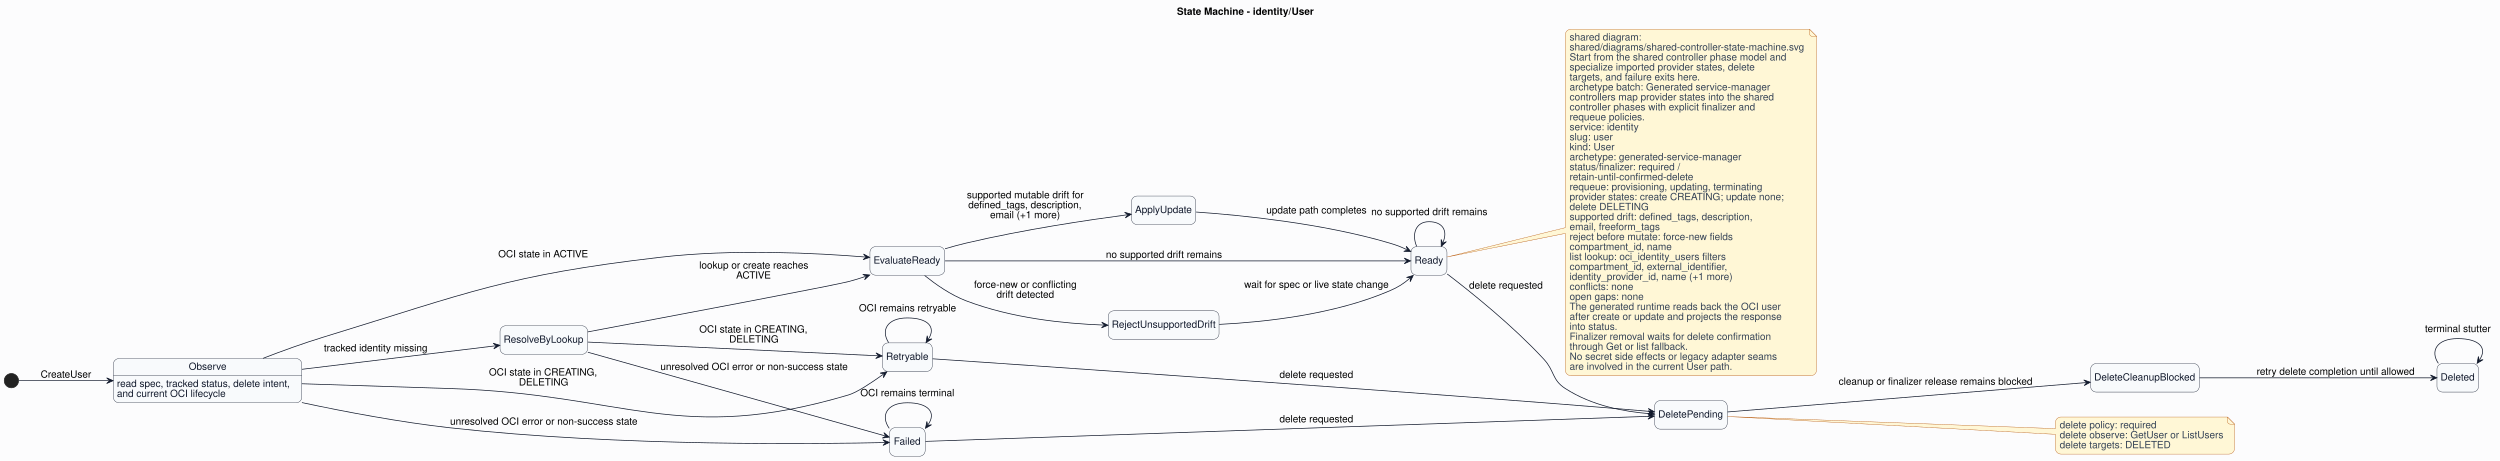
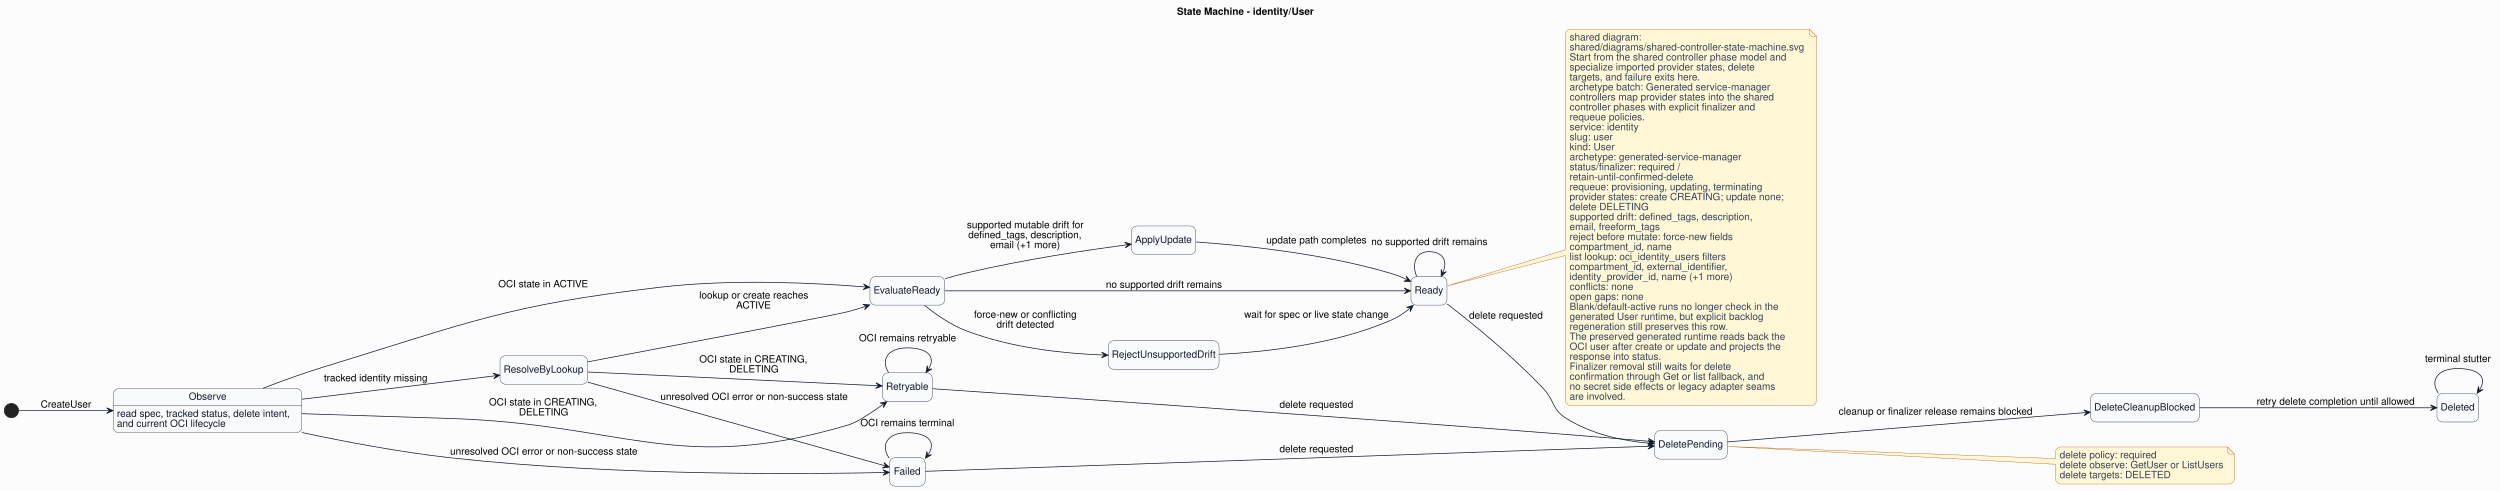
- <svg xmlns="http://www.w3.org/2000/svg" contentStyleType="text/css" data-diagram-type="STATE" height="646px" preserveAspectRatio="none" style="width:3507px;height:646px;background:#FCFCFD;" version="1.1" viewBox="0 0 3507 646" width="3507px" zoomAndPan="magnify">
+ <svg xmlns="http://www.w3.org/2000/svg" contentStyleType="text/css" data-diagram-type="STATE" height="688px" preserveAspectRatio="none" style="width:3507px;height:688px;background:#FCFCFD;" version="1.1" viewBox="0 0 3507 688" width="3507px" zoomAndPan="magnify">
  <defs />
  <g>
-     <rect fill="#FCFCFD" height="646" style="stroke:none;stroke-width:1;" width="3507" x="0" y="0" />
+     <rect fill="#FCFCFD" height="688" style="stroke:none;stroke-width:1;" width="3507" x="0" y="0" />
    <g class="title" data-source-line="10">
      <text fill="#000000" font-family="Helvetica" font-size="14" font-weight="bold" lengthAdjust="spacing" textLength="191.379" x="1650.958" y="20.78">State Machine - identity/User</text>
    </g>
-     <g>
-       <rect fill="#F8FAFC" height="62" rx="8" ry="8" style="stroke:#0F172A;stroke-width:0.5;" width="264.364" x="159" y="503" />
-       <line style="stroke:#0F172A;stroke-width:0.5;" x1="159" x2="423.364" y1="527" y2="527" />
-       <text fill="#0F172A" font-family="Helvetica" font-size="14" lengthAdjust="spacing" textLength="52.91" x="264.727" y="518.78">Observe</text>
-       <text fill="#0F172A" font-family="Helvetica" font-size="14" lengthAdjust="spacing" textLength="244.364" x="164" y="542.78">read spec, tracked status, delete intent,</text>
-       <text fill="#0F172A" font-family="Helvetica" font-size="14" lengthAdjust="spacing" textLength="153.282" x="164" y="556.78">and current OCI lifecycle</text>
-     </g>
-     <rect fill="#F8FAFC" height="40" rx="8" ry="8" style="stroke:#0F172A;stroke-width:0.5;" width="104.951" x="1220.36" y="346" />
-     <text fill="#0F172A" font-family="Helvetica" font-size="14" lengthAdjust="spacing" textLength="94.951" x="1225.36" y="369.78">EvaluateReady</text>
-     <rect fill="#F8FAFC" height="40" rx="8" ry="8" style="stroke:#0F172A;stroke-width:0.5;" width="50.469" x="1979.32" y="346" />
-     <text fill="#0F172A" font-family="Helvetica" font-size="14" lengthAdjust="spacing" textLength="40.469" x="1984.32" y="369.78">Ready</text>
-     <rect fill="#F8FAFC" height="40" rx="8" ry="8" style="stroke:#0F172A;stroke-width:0.5;" width="69.917" x="1237.88" y="481" />
-     <text fill="#0F172A" font-family="Helvetica" font-size="14" lengthAdjust="spacing" textLength="59.917" x="1242.88" y="504.78">Retryable</text>
-     <rect fill="#F8FAFC" height="40" rx="8" ry="8" style="stroke:#0F172A;stroke-width:0.5;" width="50" x="1247.84" y="600" />
-     <text fill="#0F172A" font-family="Helvetica" font-size="14" lengthAdjust="spacing" textLength="38.131" x="1253.775" y="623.78">Failed</text>
-     <rect fill="#F8FAFC" height="40" rx="8" ry="8" style="stroke:#0F172A;stroke-width:0.5;" width="122.848" x="701.44" y="457" />
-     <text fill="#0F172A" font-family="Helvetica" font-size="14" lengthAdjust="spacing" textLength="112.848" x="706.44" y="480.78">ResolveByLookup</text>
-     <rect fill="#F8FAFC" height="40" rx="8" ry="8" style="stroke:#0F172A;stroke-width:0.5;" width="155.51" x="1554.56" y="436" />
-     <text fill="#0F172A" font-family="Helvetica" font-size="14" lengthAdjust="spacing" textLength="145.51" x="1559.56" y="459.78">RejectUnsupportedDrift</text>
-     <rect fill="#F8FAFC" height="40" rx="8" ry="8" style="stroke:#0F172A;stroke-width:0.5;" width="90.165" x="1587.23" y="275" />
-     <text fill="#0F172A" font-family="Helvetica" font-size="14" lengthAdjust="spacing" textLength="80.165" x="1592.23" y="298.78">ApplyUpdate</text>
-     <rect fill="#F8FAFC" height="40" rx="8" ry="8" style="stroke:#0F172A;stroke-width:0.5;" width="101.848" x="2321.1" y="562" />
-     <text fill="#0F172A" font-family="Helvetica" font-size="14" lengthAdjust="spacing" textLength="91.848" x="2326.1" y="585.78">DeletePending</text>
-     <rect fill="#F8FAFC" height="40" rx="8" ry="8" style="stroke:#0F172A;stroke-width:0.5;" width="58.255" x="3418.58" y="510" />
-     <text fill="#0F172A" font-family="Helvetica" font-size="14" lengthAdjust="spacing" textLength="48.255" x="3423.58" y="533.78">Deleted</text>
-     <rect fill="#F8FAFC" height="40" rx="8" ry="8" style="stroke:#0F172A;stroke-width:0.5;" width="152.427" x="2932.71" y="510" />
-     <text fill="#0F172A" font-family="Helvetica" font-size="14" lengthAdjust="spacing" textLength="142.427" x="2937.71" y="533.78">DeleteCleanupBlocked</text>
-     <ellipse cx="16" cy="534" fill="#222222" rx="10" ry="10" style="stroke:#222222;stroke-width:1;" />
+     <g class="entity" data-qualified-name="observe" id="ent0002">
+       <rect fill="#F8FAFC" height="62" rx="8" ry="8" style="stroke:#0F172A;stroke-width:0.5;" width="264.364" x="159" y="545" />
+       <line style="stroke:#0F172A;stroke-width:0.5;" x1="159" x2="423.364" y1="569" y2="569" />
+       <text fill="#0F172A" font-family="Helvetica" font-size="14" lengthAdjust="spacing" textLength="52.91" x="264.727" y="560.78">Observe</text>
+       <text fill="#0F172A" font-family="Helvetica" font-size="14" lengthAdjust="spacing" textLength="244.364" x="164" y="584.78">read spec, tracked status, delete intent,</text>
+       <text fill="#0F172A" font-family="Helvetica" font-size="14" lengthAdjust="spacing" textLength="153.282" x="164" y="598.78">and current OCI lifecycle</text>
+     </g>
+     <rect fill="#F8FAFC" height="40" rx="8" ry="8" style="stroke:#0F172A;stroke-width:0.5;" width="104.951" x="1220.36" y="388" />
+     <text fill="#0F172A" font-family="Helvetica" font-size="14" lengthAdjust="spacing" textLength="94.951" x="1225.36" y="411.78">EvaluateReady</text>
+     <rect fill="#F8FAFC" height="40" rx="8" ry="8" style="stroke:#0F172A;stroke-width:0.5;" width="50.469" x="1979.32" y="388" />
+     <text fill="#0F172A" font-family="Helvetica" font-size="14" lengthAdjust="spacing" textLength="40.469" x="1984.32" y="411.78">Ready</text>
+     <rect fill="#F8FAFC" height="40" rx="8" ry="8" style="stroke:#0F172A;stroke-width:0.5;" width="69.917" x="1237.88" y="523" />
+     <text fill="#0F172A" font-family="Helvetica" font-size="14" lengthAdjust="spacing" textLength="59.917" x="1242.88" y="546.78">Retryable</text>
+     <rect fill="#F8FAFC" height="40" rx="8" ry="8" style="stroke:#0F172A;stroke-width:0.5;" width="50" x="1247.84" y="642" />
+     <text fill="#0F172A" font-family="Helvetica" font-size="14" lengthAdjust="spacing" textLength="38.131" x="1253.775" y="665.78">Failed</text>
+     <rect fill="#F8FAFC" height="40" rx="8" ry="8" style="stroke:#0F172A;stroke-width:0.5;" width="122.848" x="701.44" y="499" />
+     <text fill="#0F172A" font-family="Helvetica" font-size="14" lengthAdjust="spacing" textLength="112.848" x="706.44" y="522.78">ResolveByLookup</text>
+     <rect fill="#F8FAFC" height="40" rx="8" ry="8" style="stroke:#0F172A;stroke-width:0.5;" width="155.51" x="1554.56" y="478" />
+     <text fill="#0F172A" font-family="Helvetica" font-size="14" lengthAdjust="spacing" textLength="145.51" x="1559.56" y="501.78">RejectUnsupportedDrift</text>
+     <rect fill="#F8FAFC" height="40" rx="8" ry="8" style="stroke:#0F172A;stroke-width:0.5;" width="90.165" x="1587.23" y="317" />
+     <text fill="#0F172A" font-family="Helvetica" font-size="14" lengthAdjust="spacing" textLength="80.165" x="1592.23" y="340.78">ApplyUpdate</text>
+     <rect fill="#F8FAFC" height="40" rx="8" ry="8" style="stroke:#0F172A;stroke-width:0.5;" width="101.848" x="2321.1" y="604" />
+     <text fill="#0F172A" font-family="Helvetica" font-size="14" lengthAdjust="spacing" textLength="91.848" x="2326.1" y="627.78">DeletePending</text>
+     <rect fill="#F8FAFC" height="40" rx="8" ry="8" style="stroke:#0F172A;stroke-width:0.5;" width="58.255" x="3418.58" y="552" />
+     <text fill="#0F172A" font-family="Helvetica" font-size="14" lengthAdjust="spacing" textLength="48.255" x="3423.58" y="575.78">Deleted</text>
+     <rect fill="#F8FAFC" height="40" rx="8" ry="8" style="stroke:#0F172A;stroke-width:0.5;" width="152.427" x="2932.71" y="552" />
+     <text fill="#0F172A" font-family="Helvetica" font-size="14" lengthAdjust="spacing" textLength="142.427" x="2937.71" y="575.78">DeleteCleanupBlocked</text>
+     <g class="start_entity" data-qualified-name=".start." data-source-line="32" id="ent0002">
+       <ellipse cx="16" cy="576" fill="#222222" rx="10" ry="10" style="stroke:#222222;stroke-width:1;" />
+     </g>
    <g class="entity" data-qualified-name="GMN2" data-source-line="55" id="ent0003">
-       <path d="M2195.78,49 L2195.78,319.36 L2030.1,360.49 L2195.78,327.36 L2195.78,519 A8,8 0 0 0 2203.78,527 L2540.261,527 A8,8 0 0 0 2548.261,519 L2548.261,51 L2538.261,41 L2203.78,41 A8,8 0 0 0 2195.78,49" fill="#FFF7D6" style="stroke:#B45309;stroke-width:0.5;" />
+       <path d="M2195.78,49 L2195.78,350.44 L2030.1,401.08 L2195.78,358.44 L2195.78,561 A8,8 0 0 0 2203.78,569 L2540.261,569 A8,8 0 0 0 2548.261,561 L2548.261,51 L2538.261,41 L2203.78,41 A8,8 0 0 0 2195.78,49" fill="#FFF7D6" style="stroke:#B45309;stroke-width:0.5;" />
      <path d="M2538.261,41 L2538.261,47 A4,4 0 0 0 2542.261,51 L2548.261,51 L2538.261,41" fill="#FFF7D6" style="stroke:#B45309;stroke-width:0.5;" />
      <text fill="#334155" font-family="Helvetica" font-size="14" lengthAdjust="spacing" textLength="101.165" x="2201.78" y="56.78">shared diagram:</text>
      <text fill="#334155" font-family="Helvetica" font-size="14" lengthAdjust="spacing" textLength="331.481" x="2201.78" y="70.78">shared/diagrams/shared-controller-state-machine.svg</text>
      <text fill="#334155" font-family="Helvetica" font-size="14" lengthAdjust="spacing" textLength="304.274" x="2201.78" y="84.78">Start from the shared controller phase model and</text>
      <text fill="#334155" font-family="Helvetica" font-size="14" lengthAdjust="spacing" textLength="261.468" x="2201.78" y="98.78">specialize imported provider states, delete</text>
      <text fill="#334155" font-family="Helvetica" font-size="14" lengthAdjust="spacing" textLength="184.434" x="2201.78" y="112.78">targets, and failure exits here.</text>
      <text fill="#334155" font-family="Helvetica" font-size="14" lengthAdjust="spacing" textLength="281.709" x="2201.78" y="126.78">archetype batch: Generated service-manager</text>
      <text fill="#334155" font-family="Helvetica" font-size="14" lengthAdjust="spacing" textLength="287.923" x="2201.78" y="140.78">controllers map provider states into the shared</text>
      <text fill="#334155" font-family="Helvetica" font-size="14" lengthAdjust="spacing" textLength="261.461" x="2201.78" y="154.78">controller phases with explicit finalizer and</text>
      <text fill="#334155" font-family="Helvetica" font-size="14" lengthAdjust="spacing" textLength="105.848" x="2201.78" y="168.78">requeue policies.</text>
      <text fill="#334155" font-family="Helvetica" font-size="14" lengthAdjust="spacing" textLength="96.482" x="2201.78" y="182.78">service: identity</text>
      <text fill="#334155" font-family="Helvetica" font-size="14" lengthAdjust="spacing" textLength="60.696" x="2201.78" y="196.78">slug: user</text>
      <text fill="#334155" font-family="Helvetica" font-size="14" lengthAdjust="spacing" textLength="63.02" x="2201.78" y="210.78">kind: User</text>
      <text fill="#334155" font-family="Helvetica" font-size="14" lengthAdjust="spacing" textLength="241.24" x="2201.78" y="224.78">archetype: generated-service-manager</text>
      <text fill="#334155" font-family="Helvetica" font-size="14" lengthAdjust="spacing" textLength="156.406" x="2201.78" y="238.78">status/finalizer: required /</text>
      <text fill="#334155" font-family="Helvetica" font-size="14" lengthAdjust="spacing" textLength="174.303" x="2201.78" y="252.78">retain-until-confirmed-delete</text>
      <text fill="#334155" font-family="Helvetica" font-size="14" lengthAdjust="spacing" textLength="272.398" x="2201.78" y="266.78">requeue: provisioning, updating, terminating</text>
      <text fill="#334155" font-family="Helvetica" font-size="14" lengthAdjust="spacing" textLength="304.261" x="2201.78" y="280.78">provider states: create CREATING; update none;</text>
      <text fill="#334155" font-family="Helvetica" font-size="14" lengthAdjust="spacing" textLength="112.048" x="2201.78" y="294.78">delete DELETING</text>
      <text fill="#334155" font-family="Helvetica" font-size="14" lengthAdjust="spacing" textLength="256.826" x="2201.78" y="308.78">supported drift: defined_tags, description,</text>
      <text fill="#334155" font-family="Helvetica" font-size="14" lengthAdjust="spacing" textLength="127.606" x="2201.78" y="322.78">email, freeform_tags</text>
      <text fill="#334155" font-family="Helvetica" font-size="14" lengthAdjust="spacing" textLength="230.33" x="2201.78" y="336.78">reject before mutate: force-new fields</text>
      <text fill="#334155" font-family="Helvetica" font-size="14" lengthAdjust="spacing" textLength="143.179" x="2201.78" y="350.78">compartment_id, name</text>
      <text fill="#334155" font-family="Helvetica" font-size="14" lengthAdjust="spacing" textLength="219.434" x="2201.78" y="364.78">list lookup: oci_identity_users filters</text>
      <text fill="#334155" font-family="Helvetica" font-size="14" lengthAdjust="spacing" textLength="222.558" x="2201.78" y="378.78">compartment_id, external_identifier,</text>
      <text fill="#334155" font-family="Helvetica" font-size="14" lengthAdjust="spacing" textLength="229.168" x="2201.78" y="392.78">identity_provider_id, name (+1 more)</text>
      <text fill="#334155" font-family="Helvetica" font-size="14" lengthAdjust="spacing" textLength="89.496" x="2201.78" y="406.78">conflicts: none</text>
      <text fill="#334155" font-family="Helvetica" font-size="14" lengthAdjust="spacing" textLength="104.316" x="2201.78" y="420.78">open gaps: none</text>
-       <text fill="#334155" font-family="Helvetica" font-size="14" lengthAdjust="spacing" textLength="297.268" x="2201.78" y="434.78">The generated runtime reads back the OCI user</text>
-       <text fill="#334155" font-family="Helvetica" font-size="14" lengthAdjust="spacing" textLength="298.853" x="2201.78" y="448.78">after create or update and projects the response</text>
-       <text fill="#334155" font-family="Helvetica" font-size="14" lengthAdjust="spacing" textLength="67.703" x="2201.78" y="462.78">into status.</text>
-       <text fill="#334155" font-family="Helvetica" font-size="14" lengthAdjust="spacing" textLength="284.778" x="2201.78" y="476.78">Finalizer removal waits for delete confirmation</text>
-       <text fill="#334155" font-family="Helvetica" font-size="14" lengthAdjust="spacing" textLength="166.523" x="2201.78" y="490.78">through Get or list fallback.</text>
-       <text fill="#334155" font-family="Helvetica" font-size="14" lengthAdjust="spacing" textLength="291.806" x="2201.78" y="504.78">No secret side effects or legacy adapter seams</text>
-       <text fill="#334155" font-family="Helvetica" font-size="14" lengthAdjust="spacing" textLength="229.565" x="2201.78" y="518.78">are involved in the current User path.</text>
-     </g>
-     <g class="entity" data-qualified-name="GMN5" data-source-line="91" id="ent0006">
-       <path d="M2883.27,593 L2883.27,601.29 L2423.38,584.3 L2883.27,609.29 L2883.27,629 A8,8 0 0 0 2891.27,637 L3126.586,637 A8,8 0 0 0 3134.586,629 L3134.586,595 L3124.586,585 L2891.27,585 A8,8 0 0 0 2883.27,593" fill="#FFF7D6" style="stroke:#B45309;stroke-width:0.5;" />
-       <path d="M3124.586,585 L3124.586,591 A4,4 0 0 0 3128.586,595 L3134.586,595 L3124.586,585" fill="#FFF7D6" style="stroke:#B45309;stroke-width:0.5;" />
-       <text fill="#334155" font-family="Helvetica" font-size="14" lengthAdjust="spacing" textLength="136.972" x="2889.27" y="600.78">delete policy: required</text>
-       <text fill="#334155" font-family="Helvetica" font-size="14" lengthAdjust="spacing" textLength="230.316" x="2889.27" y="614.78">delete observe: GetUser or ListUsers</text>
-       <text fill="#334155" font-family="Helvetica" font-size="14" lengthAdjust="spacing" textLength="157.185" x="2889.27" y="628.78">delete targets: DELETED</text>
+       <text fill="#334155" font-family="Helvetica" font-size="14" lengthAdjust="spacing" textLength="294.171" x="2201.78" y="434.78">Blank/default-active runs no longer check in the</text>
+       <text fill="#334155" font-family="Helvetica" font-size="14" lengthAdjust="spacing" textLength="273.144" x="2201.78" y="448.78">generated User runtime, but explicit backlog</text>
+       <text fill="#334155" font-family="Helvetica" font-size="14" lengthAdjust="spacing" textLength="224.096" x="2201.78" y="462.78">regeneration still preserves this row.</text>
+       <text fill="#334155" font-family="Helvetica" font-size="14" lengthAdjust="spacing" textLength="303.509" x="2201.78" y="476.78">The preserved generated runtime reads back the</text>
+       <text fill="#334155" font-family="Helvetica" font-size="14" lengthAdjust="spacing" textLength="297.274" x="2201.78" y="490.78">OCI user after create or update and projects the</text>
+       <text fill="#334155" font-family="Helvetica" font-size="14" lengthAdjust="spacing" textLength="129.185" x="2201.78" y="504.78">response into status.</text>
+       <text fill="#334155" font-family="Helvetica" font-size="14" lengthAdjust="spacing" textLength="228.744" x="2201.78" y="518.78">Finalizer removal still waits for delete</text>
+       <text fill="#334155" font-family="Helvetica" font-size="14" lengthAdjust="spacing" textLength="273.916" x="2201.78" y="532.78">confirmation through Get or list fallback, and</text>
+       <text fill="#334155" font-family="Helvetica" font-size="14" lengthAdjust="spacing" textLength="289.481" x="2201.78" y="546.78">no secret side effects or legacy adapter seams</text>
+       <text fill="#334155" font-family="Helvetica" font-size="14" lengthAdjust="spacing" textLength="79.379" x="2201.78" y="560.78">are involved.</text>
+     </g>
+     <g class="entity" data-qualified-name="GMN5" data-source-line="94" id="ent0006">
+       <path d="M2883.27,635 L2883.27,643.29 L2423.38,626.3 L2883.27,651.29 L2883.27,671 A8,8 0 0 0 2891.27,679 L3126.586,679 A8,8 0 0 0 3134.586,671 L3134.586,637 L3124.586,627 L2891.27,627 A8,8 0 0 0 2883.27,635" fill="#FFF7D6" style="stroke:#B45309;stroke-width:0.5;" />
+       <path d="M3124.586,627 L3124.586,633 A4,4 0 0 0 3128.586,637 L3134.586,637 L3124.586,627" fill="#FFF7D6" style="stroke:#B45309;stroke-width:0.5;" />
+       <text fill="#334155" font-family="Helvetica" font-size="14" lengthAdjust="spacing" textLength="136.972" x="2889.27" y="642.78">delete policy: required</text>
+       <text fill="#334155" font-family="Helvetica" font-size="14" lengthAdjust="spacing" textLength="230.316" x="2889.27" y="656.78">delete observe: GetUser or ListUsers</text>
+       <text fill="#334155" font-family="Helvetica" font-size="14" lengthAdjust="spacing" textLength="157.185" x="2889.27" y="670.78">delete targets: DELETED</text>
    </g>
    <g class="link" data-entity-1="ent0002" data-entity-2="ent0002" data-link-type="dependency" data-source-line="32" id="lnk3">
-       <path d="M26.4,534 C48.08,534 97.89,534 152.62,534" fill="none" id="*start*-to-observe" style="stroke:#0F172A;stroke-width:1;" />
-       <polygon fill="#0F172A" points="158.62,534,149.62,530,153.62,534,149.62,538,158.62,534" style="stroke:#0F172A;stroke-width:1;" />
-       <text fill="#000000" font-family="Helvetica" font-size="14" lengthAdjust="spacing" textLength="71.579" x="57" y="529.78">CreateUser</text>
+       <path d="M26.4,576 C48.08,576 97.89,576 152.62,576" fill="none" id="*start*-to-observe" style="stroke:#0F172A;stroke-width:1;" />
+       <polygon fill="#0F172A" points="158.62,576,149.62,572,153.62,576,149.62,580,158.62,576" style="stroke:#0F172A;stroke-width:1;" />
+       <text fill="#000000" font-family="Helvetica" font-size="14" lengthAdjust="spacing" textLength="71.579" x="57" y="571.78">CreateUser</text>
    </g>
    <g class="link" data-entity-1="ent0002" data-entity-2="ent0007" data-link-type="dependency" data-source-line="33" id="lnk4">
-       <path d="M423.64,518.05 C514.55,507.01 625.334,493.573 695.184,485.093" fill="none" id="observe-to-resolve_by_lookup" style="stroke:#0F172A;stroke-width:1;" />
-       <polygon fill="#0F172A" points="701.14,484.37,691.723,481.484,696.176,484.973,692.688,489.425,701.14,484.37" style="stroke:#0F172A;stroke-width:1;" />
-       <text fill="#000000" font-family="Helvetica" font-size="14" lengthAdjust="spacing" textLength="145.503" x="454.36" y="492.84">tracked identity missing</text>
+       <path d="M423.64,560.05 C514.55,549.01 625.334,535.573 695.184,527.093" fill="none" id="observe-to-resolve_by_lookup" style="stroke:#0F172A;stroke-width:1;" />
+       <polygon fill="#0F172A" points="701.14,526.37,691.723,523.484,696.176,526.973,692.688,531.426,701.14,526.37" style="stroke:#0F172A;stroke-width:1;" />
+       <text fill="#000000" font-family="Helvetica" font-size="14" lengthAdjust="spacing" textLength="145.503" x="454.36" y="534.84">tracked identity missing</text>
    </g>
    <g class="link" data-entity-1="ent0007" data-entity-2="ent0003" data-link-type="dependency" data-source-line="34" id="lnk5">
-       <path d="M824.57,465.58 C938.1,444.19 1172.77,399.79 1190.36,395 C1200.07,392.36 1204.604,391.054 1214.384,387.704" fill="none" id="resolve_by_lookup-to-evaluate_ready" style="stroke:#0F172A;stroke-width:1;" />
-       <polygon fill="#0F172A" points="1220.06,385.76,1210.249,384.892,1215.33,387.38,1212.842,392.461,1220.06,385.76" style="stroke:#0F172A;stroke-width:1;" />
-       <text fill="#000000" font-family="Helvetica" font-size="14" lengthAdjust="spacing" textLength="154.089" x="980.86" y="376.78">lookup or create reaches</text>
-       <text fill="#000000" font-family="Helvetica" font-size="14" lengthAdjust="spacing" textLength="50.565" x="1032.622" y="390.78">ACTIVE</text>
+       <path d="M824.57,507.58 C938.1,486.19 1172.77,441.79 1190.36,437 C1200.07,434.36 1204.604,433.054 1214.384,429.704" fill="none" id="resolve_by_lookup-to-evaluate_ready" style="stroke:#0F172A;stroke-width:1;" />
+       <polygon fill="#0F172A" points="1220.06,427.76,1210.249,426.892,1215.33,429.38,1212.842,434.461,1220.06,427.76" style="stroke:#0F172A;stroke-width:1;" />
+       <text fill="#000000" font-family="Helvetica" font-size="14" lengthAdjust="spacing" textLength="154.089" x="980.86" y="418.78">lookup or create reaches</text>
+       <text fill="#000000" font-family="Helvetica" font-size="14" lengthAdjust="spacing" textLength="50.565" x="1032.622" y="432.78">ACTIVE</text>
    </g>
    <g class="link" data-entity-1="ent0007" data-entity-2="ent0005" data-link-type="dependency" data-source-line="35" id="lnk6">
-       <path d="M824.63,479.87 C932.21,484.95 1146.807,495.097 1231.597,499.097" fill="none" id="resolve_by_lookup-to-retryable" style="stroke:#0F172A;stroke-width:1;" />
-       <polygon fill="#0F172A" points="1237.59,499.38,1228.789,494.96,1232.596,499.144,1228.411,502.951,1237.59,499.38" style="stroke:#0F172A;stroke-width:1;" />
-       <text fill="#000000" font-family="Helvetica" font-size="14" lengthAdjust="spacing" textLength="154.034" x="980.86" y="466.54">OCI state in CREATING,</text>
-       <text fill="#000000" font-family="Helvetica" font-size="14" lengthAdjust="spacing" textLength="70.014" x="1022.87" y="480.54">DELETING</text>
+       <path d="M824.63,521.87 C932.21,526.95 1146.807,537.097 1231.597,541.097" fill="none" id="resolve_by_lookup-to-retryable" style="stroke:#0F172A;stroke-width:1;" />
+       <polygon fill="#0F172A" points="1237.59,541.38,1228.789,536.96,1232.596,541.144,1228.411,544.951,1237.59,541.38" style="stroke:#0F172A;stroke-width:1;" />
+       <text fill="#000000" font-family="Helvetica" font-size="14" lengthAdjust="spacing" textLength="154.034" x="980.86" y="508.54">OCI state in CREATING,</text>
+       <text fill="#000000" font-family="Helvetica" font-size="14" lengthAdjust="spacing" textLength="70.014" x="1022.87" y="522.54">DELETING</text>
    </g>
    <g class="link" data-entity-1="ent0007" data-entity-2="ent0006" data-link-type="dependency" data-source-line="36" id="lnk7">
-       <path d="M824.63,494.11 C936.69,525.65 1165.585,590.083 1241.675,611.513" fill="none" id="resolve_by_lookup-to-failed" style="stroke:#0F172A;stroke-width:1;" />
-       <polygon fill="#0F172A" points="1247.45,613.14,1239.871,606.85,1242.637,611.784,1237.703,614.55,1247.45,613.14" style="stroke:#0F172A;stroke-width:1;" />
-       <text fill="#000000" font-family="Helvetica" font-size="14" lengthAdjust="spacing" textLength="263.778" x="926.36" y="519.03">unresolved OCI error or non-success state</text>
+       <path d="M824.63,536.11 C936.69,567.65 1165.585,632.083 1241.675,653.513" fill="none" id="resolve_by_lookup-to-failed" style="stroke:#0F172A;stroke-width:1;" />
+       <polygon fill="#0F172A" points="1247.45,655.14,1239.871,648.85,1242.637,653.784,1237.703,656.55,1247.45,655.14" style="stroke:#0F172A;stroke-width:1;" />
+       <text fill="#000000" font-family="Helvetica" font-size="14" lengthAdjust="spacing" textLength="263.778" x="926.36" y="561.03">unresolved OCI error or non-success state</text>
    </g>
    <g class="link" data-entity-1="ent0002" data-entity-2="ent0003" data-link-type="dependency" data-source-line="37" id="lnk8">
-       <path d="M368.96,502.64 C395.45,492.43 425.47,481.55 453.36,473 C659.5,409.82 711.22,386.06 925.36,361 C1029.33,348.83 1146.05,355.034 1213.99,360.554" fill="none" id="observe-to-evaluate_ready" style="stroke:#0F172A;stroke-width:1;" />
-       <polygon fill="#0F172A" points="1219.97,361.04,1211.323,356.324,1214.986,360.635,1210.676,364.298,1219.97,361.04" style="stroke:#0F172A;stroke-width:1;" />
-       <text fill="#000000" font-family="Helvetica" font-size="14" lengthAdjust="spacing" textLength="128.372" x="698.86" y="360.95">OCI state in ACTIVE</text>
+       <path d="M368.96,544.64 C395.45,534.43 425.47,523.55 453.36,515 C659.5,451.82 711.22,428.06 925.36,403 C1029.33,390.83 1146.05,397.034 1213.99,402.554" fill="none" id="observe-to-evaluate_ready" style="stroke:#0F172A;stroke-width:1;" />
+       <polygon fill="#0F172A" points="1219.97,403.04,1211.323,398.324,1214.986,402.635,1210.676,406.298,1219.97,403.04" style="stroke:#0F172A;stroke-width:1;" />
+       <text fill="#000000" font-family="Helvetica" font-size="14" lengthAdjust="spacing" textLength="128.372" x="698.86" y="402.95">OCI state in ACTIVE</text>
    </g>
    <g class="link" data-entity-1="ent0002" data-entity-2="ent0005" data-link-type="dependency" data-source-line="38" id="lnk9">
-       <path d="M423.47,538.33 C486.11,540.38 562.11,542.85 630.36,545 C879.16,552.84 951.72,624.79 1190.36,554 C1201.77,550.62 1220.445,538.364 1239.305,524.914" fill="none" id="observe-to-retryable" style="stroke:#0F172A;stroke-width:1;" />
-       <polygon fill="#0F172A" points="1244.19,521.43,1234.54,523.399,1240.119,524.333,1239.185,529.912,1244.19,521.43" style="stroke:#0F172A;stroke-width:1;" />
-       <text fill="#000000" font-family="Helvetica" font-size="14" lengthAdjust="spacing" textLength="154.034" x="685.86" y="526.78">OCI state in CREATING,</text>
-       <text fill="#000000" font-family="Helvetica" font-size="14" lengthAdjust="spacing" textLength="70.014" x="727.87" y="540.78">DELETING</text>
+       <path d="M423.47,580.33 C486.11,582.38 562.11,584.85 630.36,587 C879.16,594.84 951.72,666.79 1190.36,596 C1201.77,592.62 1220.445,580.364 1239.305,566.914" fill="none" id="observe-to-retryable" style="stroke:#0F172A;stroke-width:1;" />
+       <polygon fill="#0F172A" points="1244.19,563.43,1234.54,565.399,1240.119,566.333,1239.185,571.912,1244.19,563.43" style="stroke:#0F172A;stroke-width:1;" />
+       <text fill="#000000" font-family="Helvetica" font-size="14" lengthAdjust="spacing" textLength="154.034" x="685.86" y="568.78">OCI state in CREATING,</text>
+       <text fill="#000000" font-family="Helvetica" font-size="14" lengthAdjust="spacing" textLength="70.014" x="727.87" y="582.78">DELETING</text>
    </g>
    <g class="link" data-entity-1="ent0002" data-entity-2="ent0006" data-link-type="dependency" data-source-line="39" id="lnk10">
-       <path d="M423.52,564.76 C485.83,578.03 561.56,592.26 630.36,600 C869.8,626.92 1156.452,622.769 1241.562,620.789" fill="none" id="observe-to-failed" style="stroke:#0F172A;stroke-width:1;" />
-       <polygon fill="#0F172A" points="1247.56,620.65,1238.469,616.86,1242.561,620.766,1238.656,624.858,1247.56,620.65" style="stroke:#0F172A;stroke-width:1;" />
-       <text fill="#000000" font-family="Helvetica" font-size="14" lengthAdjust="spacing" textLength="263.778" x="631.36" y="595.78">unresolved OCI error or non-success state</text>
+       <path d="M423.52,606.76 C485.83,620.03 561.56,634.26 630.36,642 C869.8,668.92 1156.452,664.769 1241.562,662.789" fill="none" id="observe-to-failed" style="stroke:#0F172A;stroke-width:1;" />
+       <polygon fill="#0F172A" points="1247.56,662.65,1238.469,658.86,1242.561,662.766,1238.656,666.858,1247.56,662.65" style="stroke:#0F172A;stroke-width:1;" />
+       <text fill="#000000" font-family="Helvetica" font-size="14" lengthAdjust="spacing" textLength="263.778" x="631.36" y="637.78">unresolved OCI error or non-success state</text>
    </g>
    <g class="link" data-entity-1="ent0003" data-entity-2="ent0008" data-link-type="dependency" data-source-line="40" id="lnk11">
-       <path d="M1297.06,386.48 C1312.49,398.89 1333.81,413.85 1355.32,422 C1419.53,446.35 1491.604,453.906 1548.304,456.026" fill="none" id="evaluate_ready-to-reject_unsupported_drift" style="stroke:#0F172A;stroke-width:1;" />
-       <polygon fill="#0F172A" points="1554.3,456.25,1545.456,451.916,1549.303,456.063,1545.157,459.911,1554.3,456.25" style="stroke:#0F172A;stroke-width:1;" />
-       <text fill="#000000" font-family="Helvetica" font-size="14" lengthAdjust="spacing" textLength="143.951" x="1366.32" y="403.78">force-new or conflicting</text>
-       <text fill="#000000" font-family="Helvetica" font-size="14" lengthAdjust="spacing" textLength="80.938" x="1397.827" y="417.78">drift detected</text>
+       <path d="M1297.06,428.48 C1312.49,440.89 1333.81,455.85 1355.32,464 C1419.53,488.35 1491.604,495.906 1548.304,498.026" fill="none" id="evaluate_ready-to-reject_unsupported_drift" style="stroke:#0F172A;stroke-width:1;" />
+       <polygon fill="#0F172A" points="1554.3,498.25,1545.456,493.916,1549.303,498.063,1545.157,501.911,1554.3,498.25" style="stroke:#0F172A;stroke-width:1;" />
+       <text fill="#000000" font-family="Helvetica" font-size="14" lengthAdjust="spacing" textLength="143.951" x="1366.32" y="445.78">force-new or conflicting</text>
+       <text fill="#000000" font-family="Helvetica" font-size="14" lengthAdjust="spacing" textLength="80.938" x="1397.827" y="459.78">drift detected</text>
    </g>
    <g class="link" data-entity-1="ent0008" data-entity-2="ent0004" data-link-type="dependency" data-source-line="41" id="lnk12">
-       <path d="M1710.32,455.06 C1776.2,451.77 1872.3,441 1949.32,408 C1961.36,402.84 1968.48,398.236 1977.92,390.246" fill="none" id="reject_unsupported_drift-to-ready" style="stroke:#0F172A;stroke-width:1;" />
-       <polygon fill="#0F172A" points="1982.5,386.37,1973.046,389.131,1978.684,389.6,1978.215,395.238,1982.5,386.37" style="stroke:#0F172A;stroke-width:1;" />
-       <text fill="#000000" font-family="Helvetica" font-size="14" lengthAdjust="spacing" textLength="203.882" x="1745.32" y="403.78">wait for spec or live state change</text>
+       <path d="M1710.32,497.06 C1776.2,493.77 1872.3,483 1949.32,450 C1961.36,444.84 1968.48,440.236 1977.92,432.246" fill="none" id="reject_unsupported_drift-to-ready" style="stroke:#0F172A;stroke-width:1;" />
+       <polygon fill="#0F172A" points="1982.5,428.37,1973.046,431.131,1978.684,431.6,1978.215,437.238,1982.5,428.37" style="stroke:#0F172A;stroke-width:1;" />
+       <text fill="#000000" font-family="Helvetica" font-size="14" lengthAdjust="spacing" textLength="203.882" x="1745.32" y="445.78">wait for spec or live state change</text>
    </g>
    <g class="link" data-entity-1="ent0003" data-entity-2="ent0009" data-link-type="dependency" data-source-line="42" id="lnk13">
-       <path d="M1325.72,348.96 C1335.49,346.07 1345.67,343.27 1355.32,341 C1436.17,321.95 1526.202,308.61 1581.032,301.33" fill="none" id="evaluate_ready-to-apply_update" style="stroke:#0F172A;stroke-width:1;" />
-       <polygon fill="#0F172A" points="1586.98,300.54,1577.532,297.759,1582.024,301.198,1578.585,305.69,1586.98,300.54" style="stroke:#0F172A;stroke-width:1;" />
-       <text fill="#000000" font-family="Helvetica" font-size="14" lengthAdjust="spacing" textLength="163.42" x="1356.32" y="278.09">supported mutable drift for</text>
-       <text fill="#000000" font-family="Helvetica" font-size="14" lengthAdjust="spacing" textLength="159.551" x="1358.255" y="292.09">defined_tags, description,</text>
-       <text fill="#000000" font-family="Helvetica" font-size="14" lengthAdjust="spacing" textLength="98.417" x="1388.822" y="306.09">email (+1 more)</text>
+       <path d="M1325.72,390.96 C1335.49,388.07 1345.67,385.27 1355.32,383 C1436.17,363.95 1526.202,350.61 1581.032,343.33" fill="none" id="evaluate_ready-to-apply_update" style="stroke:#0F172A;stroke-width:1;" />
+       <polygon fill="#0F172A" points="1586.98,342.54,1577.532,339.759,1582.024,343.198,1578.585,347.69,1586.98,342.54" style="stroke:#0F172A;stroke-width:1;" />
+       <text fill="#000000" font-family="Helvetica" font-size="14" lengthAdjust="spacing" textLength="163.42" x="1356.32" y="320.09">supported mutable drift for</text>
+       <text fill="#000000" font-family="Helvetica" font-size="14" lengthAdjust="spacing" textLength="159.551" x="1358.255" y="334.09">defined_tags, description,</text>
+       <text fill="#000000" font-family="Helvetica" font-size="14" lengthAdjust="spacing" textLength="98.417" x="1388.822" y="348.09">email (+1 more)</text>
    </g>
    <g class="link" data-entity-1="ent0009" data-entity-2="ent0004" data-link-type="dependency" data-source-line="43" id="lnk14">
-       <path d="M1677.88,297.45 C1739.86,301.76 1855.1,313.07 1949.32,341 C1959.36,343.98 1964.503,345.9 1973.612,350.28" fill="none" id="apply_update-to-ready" style="stroke:#0F172A;stroke-width:1;" />
-       <polygon fill="#0F172A" points="1979.02,352.88,1972.642,345.375,1974.514,350.714,1969.176,352.585,1979.02,352.88" style="stroke:#0F172A;stroke-width:1;" />
-       <text fill="#000000" font-family="Helvetica" font-size="14" lengthAdjust="spacing" textLength="141.654" x="1776.32" y="299.45">update path completes</text>
+       <path d="M1677.88,339.45 C1739.86,343.76 1855.1,355.07 1949.32,383 C1959.36,385.98 1964.503,387.9 1973.612,392.28" fill="none" id="apply_update-to-ready" style="stroke:#0F172A;stroke-width:1;" />
+       <polygon fill="#0F172A" points="1979.02,394.88,1972.642,387.375,1974.514,392.714,1969.176,394.585,1979.02,394.88" style="stroke:#0F172A;stroke-width:1;" />
+       <text fill="#000000" font-family="Helvetica" font-size="14" lengthAdjust="spacing" textLength="141.654" x="1776.32" y="341.45">update path completes</text>
    </g>
    <g class="link" data-entity-1="ent0003" data-entity-2="ent0004" data-link-type="dependency" data-source-line="44" id="lnk15">
-       <path d="M1325.73,366 C1470.46,366 1868.77,366 1972.86,366" fill="none" id="evaluate_ready-to-ready" style="stroke:#0F172A;stroke-width:1;" />
-       <polygon fill="#0F172A" points="1978.86,366,1969.86,362,1973.86,366,1969.86,370,1978.86,366" style="stroke:#0F172A;stroke-width:1;" />
-       <text fill="#000000" font-family="Helvetica" font-size="14" lengthAdjust="spacing" textLength="162.641" x="1551.32" y="361.78">no supported drift remains</text>
+       <path d="M1325.73,408 C1470.46,408 1868.77,408 1972.86,408" fill="none" id="evaluate_ready-to-ready" style="stroke:#0F172A;stroke-width:1;" />
+       <polygon fill="#0F172A" points="1978.86,408,1969.86,404,1973.86,408,1969.86,412,1978.86,408" style="stroke:#0F172A;stroke-width:1;" />
+       <text fill="#000000" font-family="Helvetica" font-size="14" lengthAdjust="spacing" textLength="162.641" x="1551.32" y="403.78">no supported drift remains</text>
    </g>
    <g class="link" data-entity-1="ent0004" data-entity-2="ent0004" data-link-type="dependency" data-source-line="45" id="lnk16">
-       <path d="M1987.35,345.69 C1980,328.73 1985.74,311 2004.55,311 C2023.36,311 2031.486,323.225 2024.136,340.185" fill="none" id="ready-to-ready" style="stroke:#0F172A;stroke-width:1;" />
-       <polygon fill="#0F172A" points="2021.75,345.69,2028.999,339.023,2023.738,341.102,2021.659,335.842,2021.75,345.69" style="stroke:#0F172A;stroke-width:1;" />
-       <text fill="#000000" font-family="Helvetica" font-size="14" lengthAdjust="spacing" textLength="162.641" x="1923.55" y="301.78">no supported drift remains</text>
+       <path d="M1987.35,387.69 C1980,370.73 1985.74,353 2004.55,353 C2023.36,353 2031.486,365.225 2024.136,382.185" fill="none" id="ready-to-ready" style="stroke:#0F172A;stroke-width:1;" />
+       <polygon fill="#0F172A" points="2021.75,387.69,2028.999,381.023,2023.738,383.102,2021.659,377.842,2021.75,387.69" style="stroke:#0F172A;stroke-width:1;" />
+       <text fill="#000000" font-family="Helvetica" font-size="14" lengthAdjust="spacing" textLength="162.641" x="1923.55" y="343.78">no supported drift remains</text>
    </g>
    <g class="link" data-entity-1="ent0005" data-entity-2="ent0005" data-link-type="dependency" data-source-line="46" id="lnk17">
-       <path d="M1246.63,480.69 C1235.42,463.73 1244.16,446 1272.84,446 C1301.52,446 1313.556,458.723 1302.356,475.683" fill="none" id="retryable-to-retryable" style="stroke:#0F172A;stroke-width:1;" />
-       <polygon fill="#0F172A" points="1299.05,480.69,1307.347,475.384,1301.805,476.518,1300.672,470.976,1299.05,480.69" style="stroke:#0F172A;stroke-width:1;" />
-       <text fill="#000000" font-family="Helvetica" font-size="14" lengthAdjust="spacing" textLength="136.931" x="1204.84" y="436.78">OCI remains retryable</text>
+       <path d="M1246.63,522.69 C1235.42,505.73 1244.16,488 1272.84,488 C1301.52,488 1313.556,500.723 1302.356,517.683" fill="none" id="retryable-to-retryable" style="stroke:#0F172A;stroke-width:1;" />
+       <polygon fill="#0F172A" points="1299.05,522.69,1307.347,517.384,1301.805,518.518,1300.672,512.976,1299.05,522.69" style="stroke:#0F172A;stroke-width:1;" />
+       <text fill="#000000" font-family="Helvetica" font-size="14" lengthAdjust="spacing" textLength="136.931" x="1204.84" y="478.78">OCI remains retryable</text>
    </g>
    <g class="link" data-entity-1="ent0006" data-entity-2="ent0006" data-link-type="dependency" data-source-line="47" id="lnk18">
-       <path d="M1247.41,600.83 C1235.04,583.53 1243.52,565 1272.84,565 C1302.16,565 1314.13,578.649 1301.76,595.949" fill="none" id="failed-to-failed" style="stroke:#0F172A;stroke-width:1;" />
-       <polygon fill="#0F172A" points="1298.27,600.83,1306.758,595.836,1301.178,596.763,1300.251,591.182,1298.27,600.83" style="stroke:#0F172A;stroke-width:1;" />
-       <text fill="#000000" font-family="Helvetica" font-size="14" lengthAdjust="spacing" textLength="132.255" x="1206.84" y="555.78">OCI remains terminal</text>
+       <path d="M1247.41,642.83 C1235.04,625.53 1243.52,607 1272.84,607 C1302.16,607 1314.13,620.649 1301.76,637.949" fill="none" id="failed-to-failed" style="stroke:#0F172A;stroke-width:1;" />
+       <polygon fill="#0F172A" points="1298.27,642.83,1306.758,637.836,1301.178,638.763,1300.251,633.182,1298.27,642.83" style="stroke:#0F172A;stroke-width:1;" />
+       <text fill="#000000" font-family="Helvetica" font-size="14" lengthAdjust="spacing" textLength="132.255" x="1206.84" y="597.78">OCI remains terminal</text>
    </g>
    <g class="link" data-entity-1="ent0004" data-entity-2="ent0010" data-link-type="dependency" data-source-line="48" id="lnk19">
-       <path d="M2030.15,384.31 C2062.98,409.38 2122.07,456.67 2165.78,504 C2181.1,520.59 2176.82,532.75 2195.78,545 C2233.26,569.21 2277.809,577.434 2314.979,580.394" fill="none" id="ready-to-delete_pending" style="stroke:#0F172A;stroke-width:1;" />
-       <polygon fill="#0F172A" points="2320.96,580.87,2312.306,576.168,2315.976,580.473,2311.671,584.143,2320.96,580.87" style="stroke:#0F172A;stroke-width:1;" />
-       <text fill="#000000" font-family="Helvetica" font-size="14" lengthAdjust="spacing" textLength="104.303" x="2060.78" y="404.89">delete requested</text>
+       <path d="M2030.07,426.39 C2062.81,451.54 2121.79,498.93 2165.78,546 C2180.96,562.23 2177.08,574 2195.78,586 C2233.25,610.04 2277.564,618.548 2314.664,621.848" fill="none" id="ready-to-delete_pending" style="stroke:#0F172A;stroke-width:1;" />
+       <polygon fill="#0F172A" points="2320.64,622.38,2312.03,617.598,2315.66,621.937,2311.321,625.567,2320.64,622.38" style="stroke:#0F172A;stroke-width:1;" />
+       <text fill="#000000" font-family="Helvetica" font-size="14" lengthAdjust="spacing" textLength="104.303" x="2060.78" y="447.03">delete requested</text>
    </g>
    <g class="link" data-entity-1="ent0005" data-entity-2="ent0010" data-link-type="dependency" data-source-line="49" id="lnk20">
-       <path d="M1308.29,503.33 C1427.25,511.43 1831.83,539.19 2165.78,565 C2218.72,569.09 2273.322,573.652 2314.872,577.182" fill="none" id="retryable-to-delete_pending" style="stroke:#0F172A;stroke-width:1;" />
-       <polygon fill="#0F172A" points="2320.85,577.69,2312.221,572.942,2315.868,577.267,2311.544,580.914,2320.85,577.69" style="stroke:#0F172A;stroke-width:1;" />
-       <text fill="#000000" font-family="Helvetica" font-size="14" lengthAdjust="spacing" textLength="104.303" x="1794.82" y="530.14">delete requested</text>
+       <path d="M1308.29,545.33 C1427.25,553.43 1831.83,581.19 2165.78,607 C2218.72,611.09 2273.322,615.652 2314.872,619.182" fill="none" id="retryable-to-delete_pending" style="stroke:#0F172A;stroke-width:1;" />
+       <polygon fill="#0F172A" points="2320.85,619.69,2312.221,614.942,2315.868,619.267,2311.544,622.914,2320.85,619.69" style="stroke:#0F172A;stroke-width:1;" />
+       <text fill="#000000" font-family="Helvetica" font-size="14" lengthAdjust="spacing" textLength="104.303" x="1794.82" y="572.14">delete requested</text>
    </g>
    <g class="link" data-entity-1="ent0006" data-entity-2="ent0010" data-link-type="dependency" data-source-line="50" id="lnk21">
-       <path d="M1298.29,619.15 C1437.18,614.34 2121.304,590.648 2314.624,583.957" fill="none" id="failed-to-delete_pending" style="stroke:#0F172A;stroke-width:1;" />
-       <polygon fill="#0F172A" points="2320.62,583.75,2311.487,580.064,2315.623,583.923,2311.764,588.059,2320.62,583.75" style="stroke:#0F172A;stroke-width:1;" />
-       <text fill="#000000" font-family="Helvetica" font-size="14" lengthAdjust="spacing" textLength="104.303" x="1794.82" y="592.43">delete requested</text>
+       <path d="M1298.29,661.15 C1437.18,656.34 2121.304,632.648 2314.624,625.957" fill="none" id="failed-to-delete_pending" style="stroke:#0F172A;stroke-width:1;" />
+       <polygon fill="#0F172A" points="2320.62,625.75,2311.487,622.064,2315.623,625.923,2311.764,630.059,2320.62,625.75" style="stroke:#0F172A;stroke-width:1;" />
+       <text fill="#000000" font-family="Helvetica" font-size="14" lengthAdjust="spacing" textLength="104.303" x="1794.82" y="634.43">delete requested</text>
    </g>
    <g class="link" data-entity-1="ent0010" data-entity-2="ent0012" data-link-type="dependency" data-source-line="51" id="lnk22">
-       <path d="M2423.38,577.88 C2534.46,568.78 2795.1,547.43 2926.35,536.68" fill="none" id="delete_pending-to-delete_cleanup_blocked" style="stroke:#0F172A;stroke-width:1;" />
-       <polygon fill="#0F172A" points="2932.33,536.19,2923.034,532.938,2927.347,536.598,2923.687,540.911,2932.33,536.19" style="stroke:#0F172A;stroke-width:1;" />
-       <text fill="#000000" font-family="Helvetica" font-size="14" lengthAdjust="spacing" textLength="273.144" x="2579.27" y="539.73">cleanup or finalizer release remains blocked</text>
+       <path d="M2423.38,619.88 C2534.46,610.78 2795.1,589.43 2926.35,578.68" fill="none" id="delete_pending-to-delete_cleanup_blocked" style="stroke:#0F172A;stroke-width:1;" />
+       <polygon fill="#0F172A" points="2932.33,578.19,2923.034,574.938,2927.347,578.598,2923.687,582.911,2932.33,578.19" style="stroke:#0F172A;stroke-width:1;" />
+       <text fill="#000000" font-family="Helvetica" font-size="14" lengthAdjust="spacing" textLength="273.144" x="2579.27" y="581.73">cleanup or finalizer release remains blocked</text>
    </g>
    <g class="link" data-entity-1="ent0012" data-entity-2="ent0011" data-link-type="dependency" data-source-line="52" id="lnk23">
-       <path d="M3085.51,530 C3184.15,530 3346.01,530 3412.44,530" fill="none" id="delete_cleanup_blocked-to-deleted" style="stroke:#0F172A;stroke-width:1;" />
-       <polygon fill="#0F172A" points="3418.44,530,3409.44,526,3413.44,530,3409.44,534,3418.44,530" style="stroke:#0F172A;stroke-width:1;" />
-       <text fill="#000000" font-family="Helvetica" font-size="14" lengthAdjust="spacing" textLength="222.565" x="3165.58" y="525.78">retry delete completion until allowed</text>
+       <path d="M3085.51,572 C3184.15,572 3346.01,572 3412.44,572" fill="none" id="delete_cleanup_blocked-to-deleted" style="stroke:#0F172A;stroke-width:1;" />
+       <polygon fill="#0F172A" points="3418.44,572,3409.44,568,3413.44,572,3409.44,576,3418.44,572" style="stroke:#0F172A;stroke-width:1;" />
+       <text fill="#000000" font-family="Helvetica" font-size="14" lengthAdjust="spacing" textLength="222.565" x="3165.58" y="567.78">retry delete completion until allowed</text>
    </g>
    <g class="link" data-entity-1="ent0011" data-entity-2="ent0011" data-link-type="dependency" data-source-line="53" id="lnk24">
-       <path d="M3420.52,509.69 C3408.9,492.73 3417.96,475 3447.71,475 C3477.46,475 3489.911,487.78 3478.291,504.74" fill="none" id="deleted-to-deleted" style="stroke:#0F172A;stroke-width:1;" />
-       <polygon fill="#0F172A" points="3474.9,509.69,3483.287,504.526,3477.726,505.565,3476.687,500.005,3474.9,509.69" style="stroke:#0F172A;stroke-width:1;" />
-       <text fill="#000000" font-family="Helvetica" font-size="14" lengthAdjust="spacing" textLength="92.586" x="3401.71" y="465.78">terminal stutter</text>
+       <path d="M3420.52,551.69 C3408.9,534.73 3417.96,517 3447.71,517 C3477.46,517 3489.911,529.78 3478.291,546.74" fill="none" id="deleted-to-deleted" style="stroke:#0F172A;stroke-width:1;" />
+       <polygon fill="#0F172A" points="3474.9,551.69,3483.287,546.526,3477.726,547.565,3476.687,542.005,3474.9,551.69" style="stroke:#0F172A;stroke-width:1;" />
+       <text fill="#000000" font-family="Helvetica" font-size="14" lengthAdjust="spacing" textLength="92.586" x="3401.71" y="507.78">terminal stutter</text>
    </g>
  </g>
</svg>
